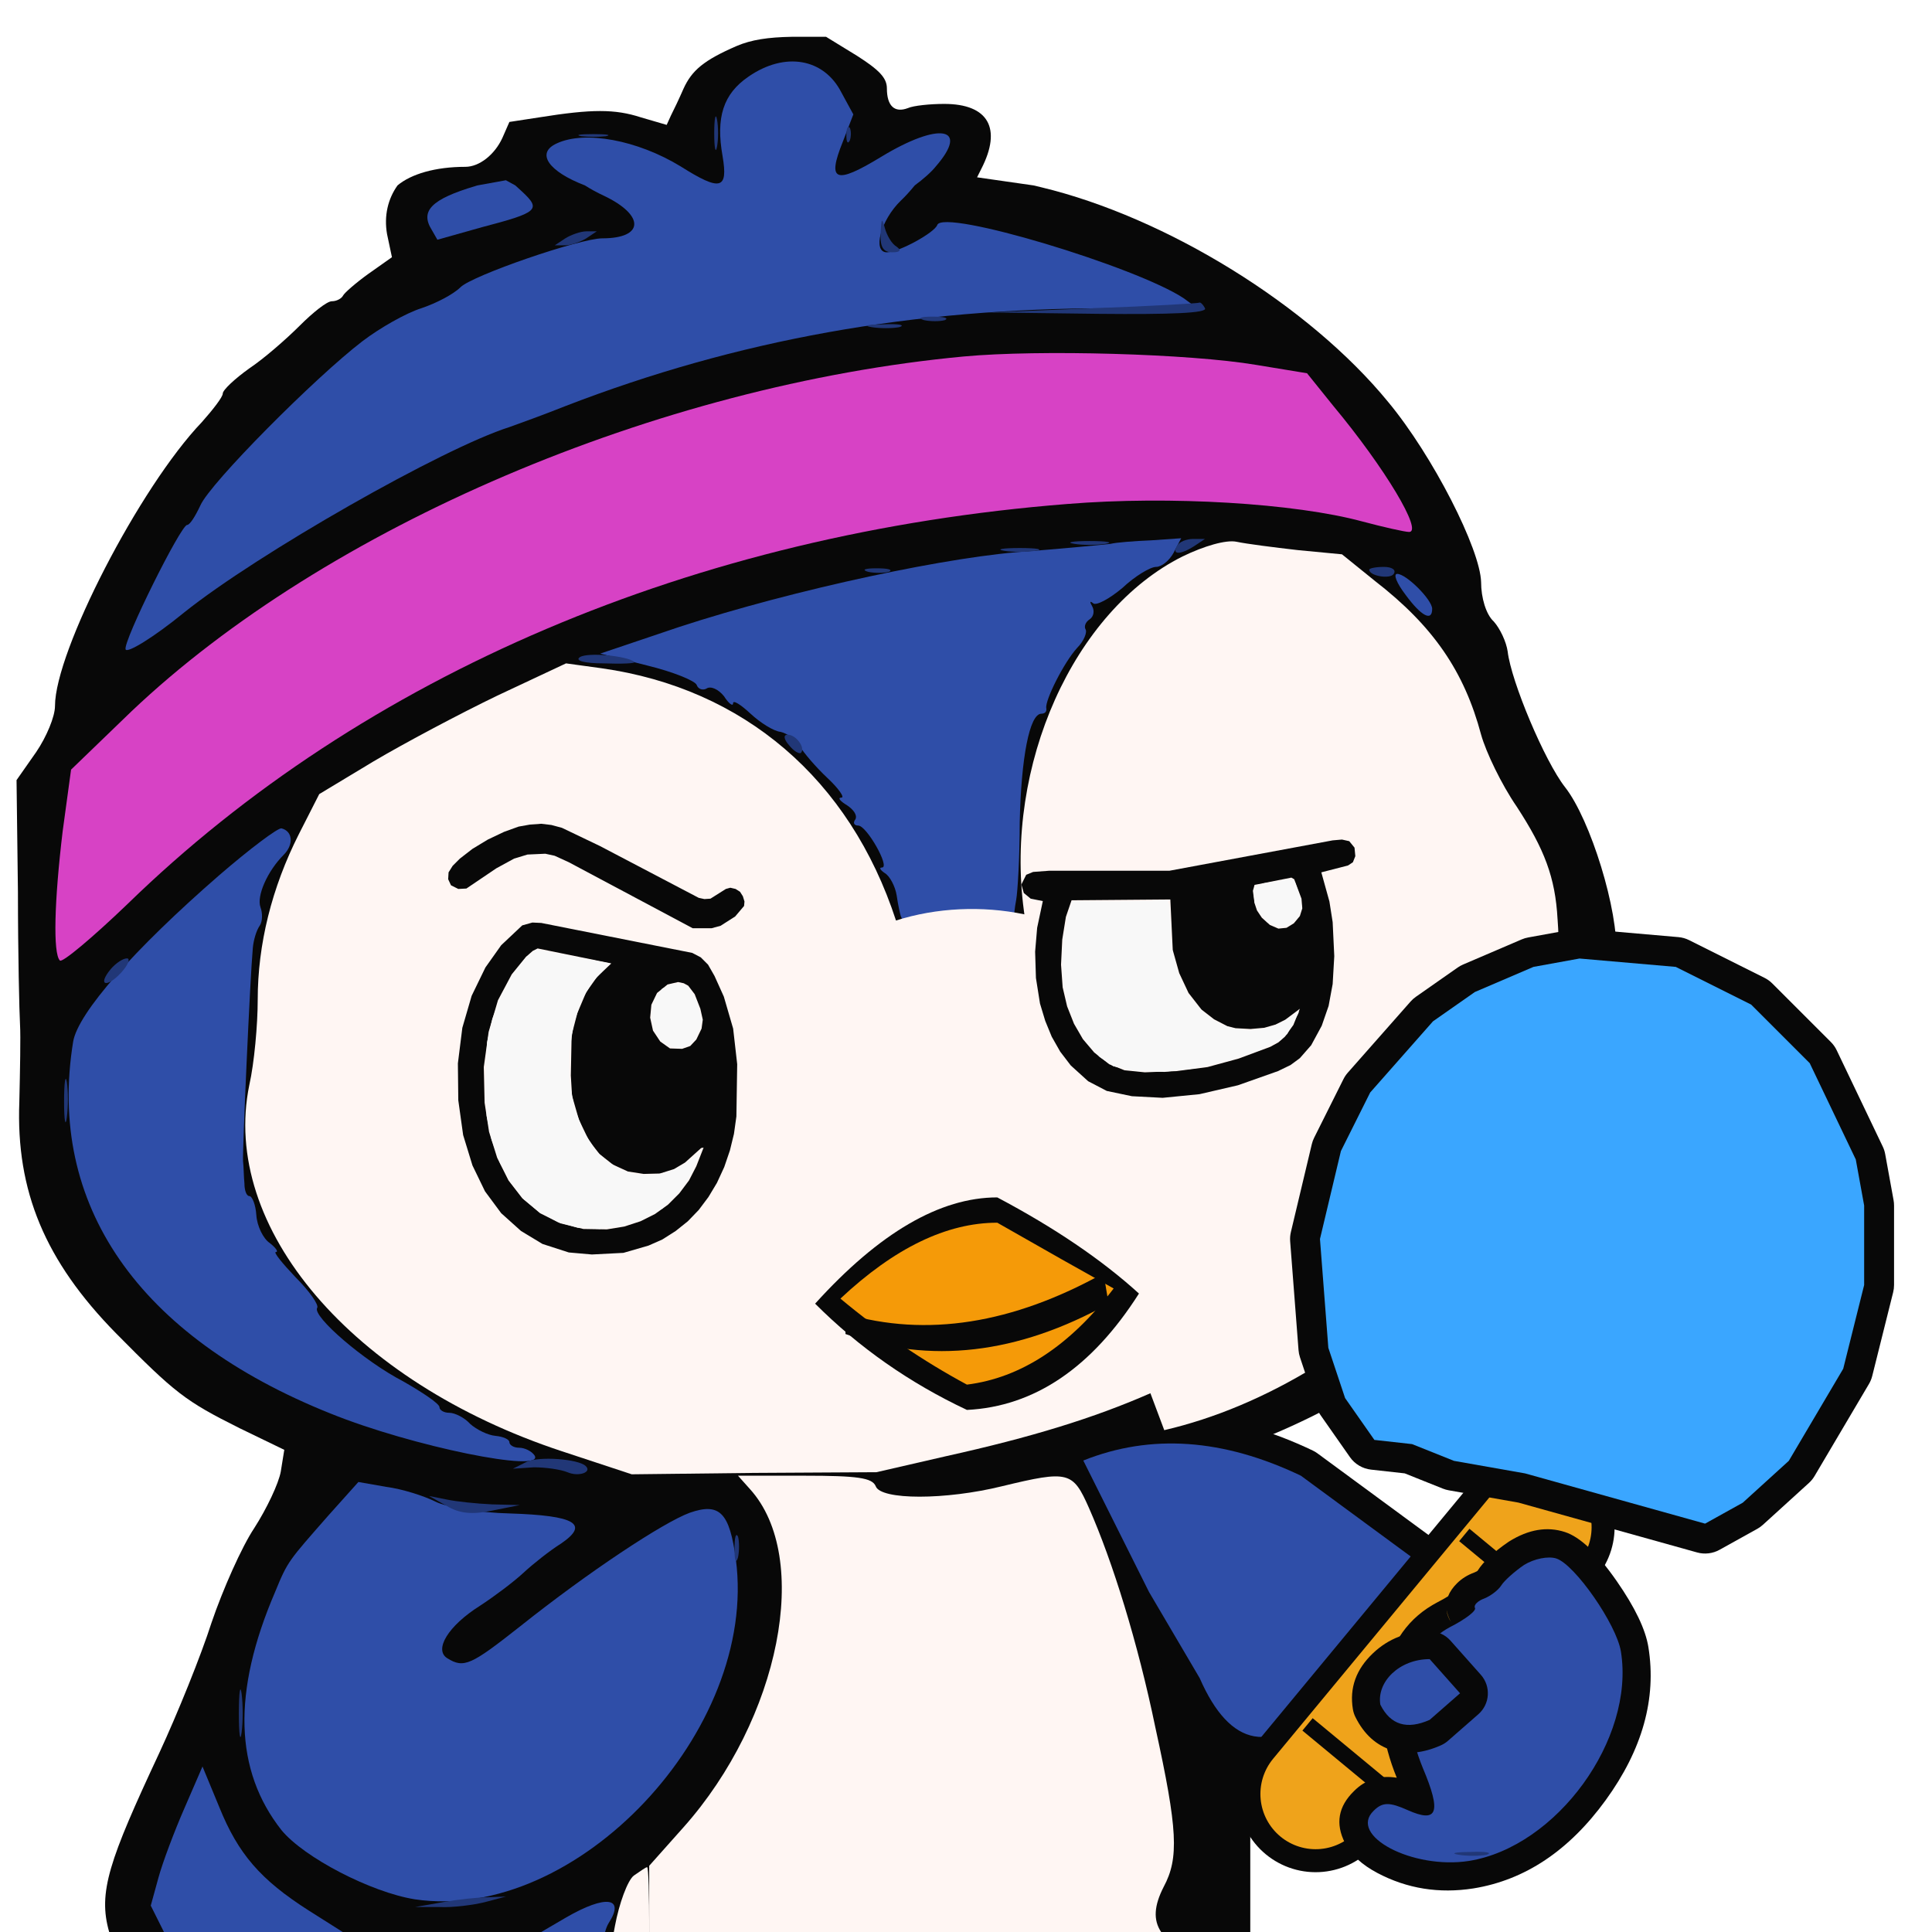
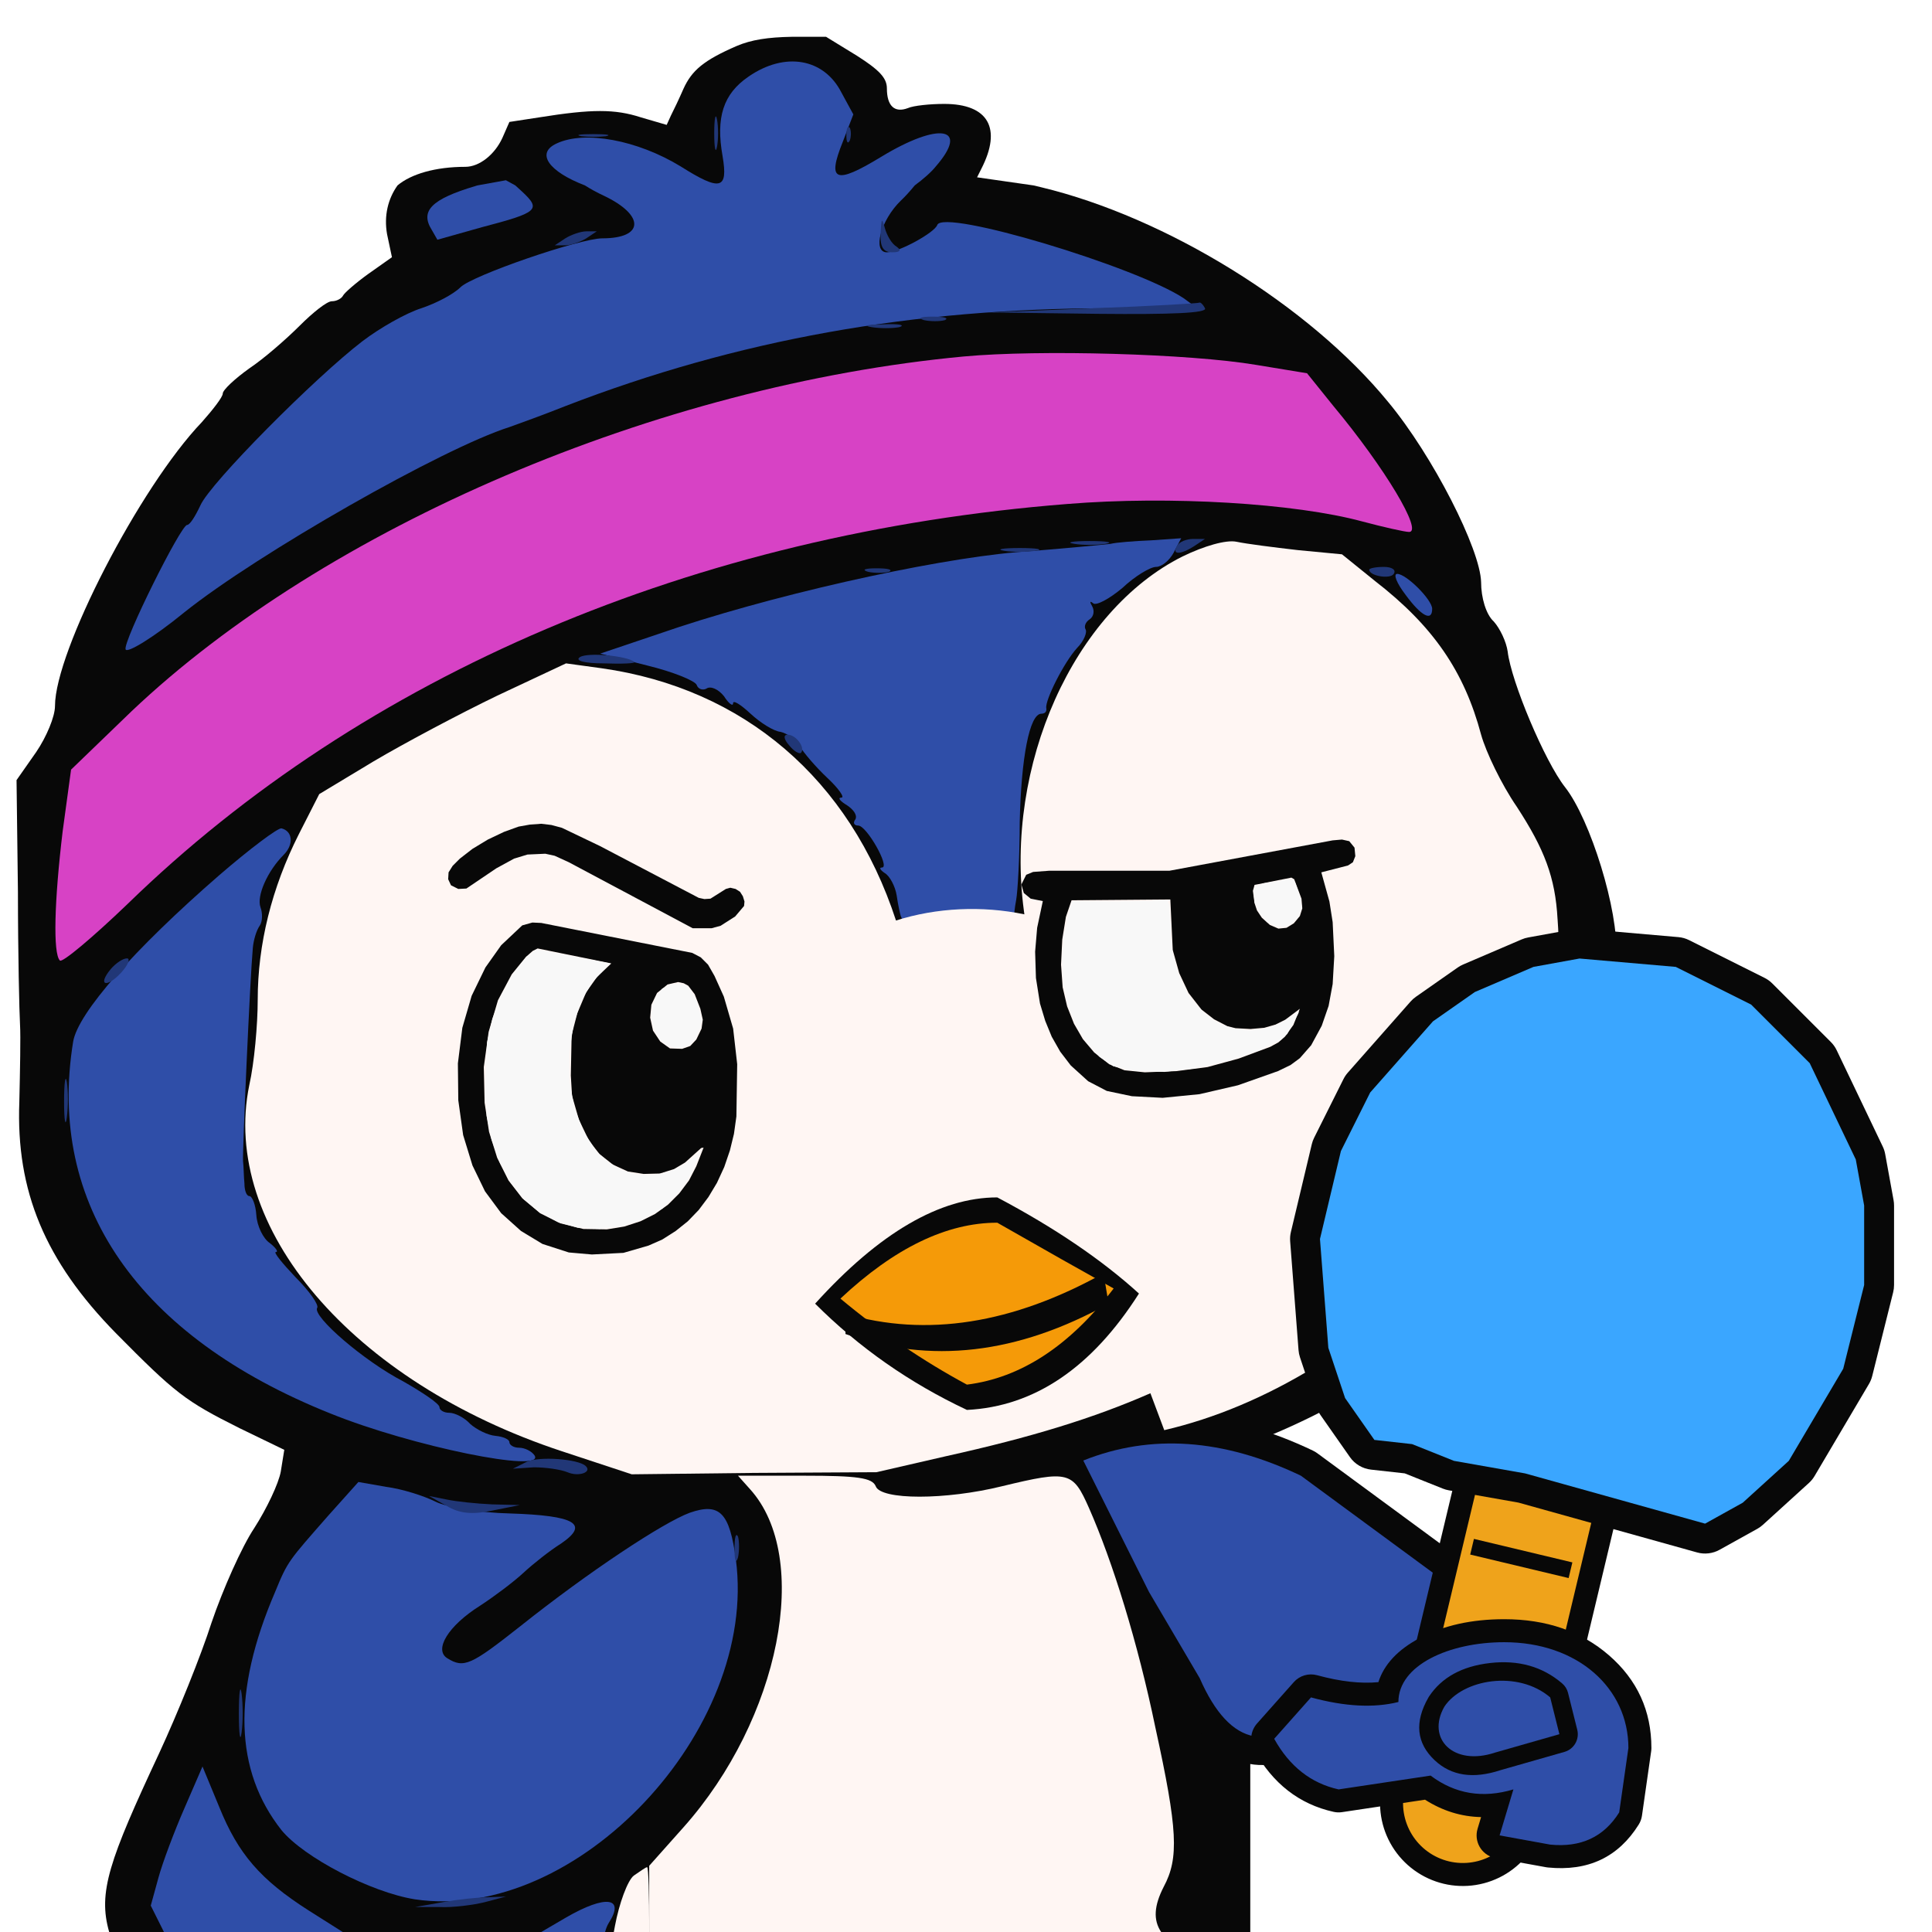
<svg xmlns="http://www.w3.org/2000/svg" viewBox="0 0 420 420" aria-hidden="true" class="sthings" data-character="pip">
  <g data-pip-part="body">
    <path fill="#080808" fill-rule="evenodd" d="M160.128 10.006C163.32 8.638 166.967 8.091 172.135 8H179.58L186.267 12.103C191.13 15.203 192.802 16.936 192.802 19.215C192.802 23.045 194.474 24.595 197.362 23.501C198.577 22.954 202.225 22.589 205.264 22.589C214.839 22.589 217.878 27.878 213.32 36.723L212.408 38.547L224.663 40.305L226.389 40.718C253.592 47.253 284.595 66.401 301.767 87.373C311.495 99.076 321.828 119.44 321.98 126.582C321.98 129.926 323.045 133.573 324.716 135.093C326.084 136.613 327.451 139.501 327.755 141.628C328.515 148.163 335.81 165.488 340.217 171.11C345.764 178.157 351.902 198.068 351.339 207.505H271.8V420.0H23.735C21.258 411.385 23.707 404.441 34.598 381.139C38.549 372.628 43.716 359.863 45.996 352.719C48.427 345.577 52.53 336.306 55.266 332.203C58.002 327.947 60.586 322.477 61.041 319.893L61.801 315.182L52.075 310.471C40.221 304.544 38.093 302.872 25.176 289.803C9.826 274.15 3.443 258.952 4.203 239.5C4.355 232.813 4.508 225.214 4.355 222.782C4.203 220.198 3.899 207.281 3.899 193.907L3.596 169.591L7.851 163.513C10.13 160.169 11.954 155.762 11.954 153.482C11.954 141.628 30.342 105.915 43.868 91.781C46.3 89.045 48.427 86.309 48.427 85.55C48.427 84.79 51.011 82.358 54.202 80.079C57.395 77.951 62.258 73.696 65.145 70.808C68.033 67.921 71.072 65.49 72.136 65.49C73.199 65.49 74.263 64.881 74.567 64.273C74.871 63.666 77.302 61.538 80.038 59.563L85.205 55.915L84.141 50.9C83.444 46.908 84.333 43.233 86.42 40.305C89.34 37.848 94.605 36.267 101.162 36.267C104.202 36.267 107.546 33.623 109.217 29.975L110.737 26.51L117.272 25.507C128.67 23.684 133.685 23.684 139.308 25.507L144.93 27.149L145.842 25.142C146.451 23.957 147.666 21.404 148.578 19.306C150.402 15.294 152.986 13.106 160.128 10.006Z" />
    <path fill="#080808" fill-rule="evenodd" d="M326.8 192.105 351.338 207.505Q350.89 221.805 349.9 238.305Q347.7 269.105 314.7 288.905Q286.1 312.005 252.0 319.705L248.7 305.405Q290.5 294.405 308.1 271.305Q331.2 246.005 326.8 219.605Z" />
    <path fill="#2f4ea8" fill-rule="evenodd" d="M162.712 16.662C170.614 11.191 179.125 12.65 182.924 20.127L185.508 24.869L183.228 30.796C179.733 39.458 181.557 40.188 191.587 34.079C204.201 26.419 210.887 27.605 203.44 36.175C202.47 37.399 200.691 38.958 198.86 40.305C197.826 41.573 196.774 42.727 195.842 43.605C191.435 47.86 189.611 54.851 192.802 54.851C195.386 54.851 203.137 50.596 203.745 48.925C204.961 45.277 247.21 58.043 257.391 64.881L260.279 67.009H241.13C198.426 67.009 160.28 73.847 122.895 88.285C118.336 90.109 112.864 92.084 110.737 92.844C96.299 97.404 56.026 120.352 40.07 133.118C33.383 138.589 27.608 142.084 27.303 141.172C26.696 139.501 39.31 114.121 40.677 114.121C41.285 114.121 42.501 112.145 43.564 109.866C45.692 105.003 68.488 82.054 78.823 74.152C82.622 71.265 88.245 68.072 91.588 67.009C94.779 65.945 98.579 63.969 100.099 62.45C102.683 59.866 126.086 51.812 130.949 51.812C140.067 51.812 140.22 46.796 131.253 42.541C129.771 41.852 128.4 41.1 127.153 40.305C119.322 37.308 116.352 33.284 121.071 31.161C127.15 28.334 138.548 30.431 147.971 36.175C156.633 41.647 158.304 41.191 157.089 33.988C155.57 25.507 157.24 20.401 162.712 16.662Z" />
    <path fill="#2f4ea8" fill-rule="evenodd" d="M112.022 40.305 113.473 41.629C117.727 45.581 116.967 46.189 104.81 49.38L95.084 52.116L93.867 49.988C91.285 45.884 93.716 43.301 103.442 40.414L103.802 40.305L109.977 39.185Z" />
    <path fill="#2f4ea8" fill-rule="evenodd" d="M241.435 118.225C242.65 117.92 246.601 117.616 250.249 117.465L256.784 117.008L255.112 120.2C254.2 121.871 252.528 123.24 251.312 123.24C250.097 123.24 246.753 125.215 244.017 127.798C241.13 130.23 238.242 131.75 237.635 131.142C236.875 130.534 236.875 130.838 237.483 131.902C237.939 132.814 237.787 134.029 236.875 134.638C235.963 135.245 235.66 136.157 235.963 136.765C236.42 137.372 235.66 139.348 234.139 140.868C231.252 144.059 227.149 152.266 227.452 153.938C227.604 154.697 227.149 155.154 226.389 155.154C223.805 155.154 221.982 164.728 221.677 178.862C221.677 186.46 221.222 193.907 220.917 195.579C220.614 197.098 220.31 199.682 220.31 201.05C220.158 202.873 218.942 203.785 216.359 203.785C214.23 203.785 210.127 204.85 207.088 206.065C201.313 208.496 197.058 207.737 198.426 204.393C198.882 203.178 198.426 202.266 197.514 202.266C196.602 202.266 195.995 201.809 195.995 201.05C196.146 200.442 196.146 199.682 195.842 199.226C195.69 198.77 195.235 196.794 194.93 194.667C194.626 192.691 193.411 190.412 192.347 189.804C191.435 189.196 190.979 188.588 191.739 188.588C193.562 188.588 188.396 179.469 186.572 179.469C185.66 179.469 185.355 178.862 185.964 178.102C186.42 177.19 185.508 175.975 184.14 175.063C182.621 174.151 182.012 173.391 182.924 173.391C183.685 173.391 182.316 171.415 179.885 169.135C177.301 166.704 174.717 163.665 173.805 162.144C173.046 160.777 171.071 159.409 169.702 159.105C168.183 158.953 165.296 157.129 163.167 155.154C161.04 153.178 159.368 152.115 159.368 152.875C159.368 153.634 158.457 153.026 157.392 151.354C156.177 149.834 154.505 149.075 153.593 149.682C152.834 150.139 151.77 149.834 151.465 148.922C151.162 148.01 146.299 146.035 140.676 144.668L130.493 142.084L143.108 137.829C166.663 129.622 201.921 121.719 220.917 120.047C230.948 119.288 240.218 118.376 241.435 118.225Z" />
    <path fill="#2f4ea8" fill-rule="evenodd" d="M305.567 129.318C303.591 126.734 302.832 124.759 303.743 124.759C305.72 124.759 311.342 130.382 311.342 132.357C311.342 135.245 308.911 133.878 305.567 129.318Z" />
    <path fill="#2f4ea8" fill-rule="evenodd" d="M47.667 190.259C54.354 184.484 60.434 179.926 61.193 180.078C63.625 180.685 63.929 183.572 61.649 185.853C58.154 189.347 55.723 194.819 56.634 197.251C57.09 198.466 57.09 200.29 56.483 201.202C55.723 202.266 55.114 204.393 54.963 206.065C54.354 212.752 52.683 250.29 52.835 252.417C52.987 253.632 52.987 255.913 53.139 257.28C53.139 258.8 53.595 260.016 54.202 260.016C54.811 260.016 55.571 261.84 55.723 264.119C55.874 266.551 57.242 269.285 58.61 270.197C59.977 271.262 60.586 272.173 59.977 272.173C59.37 272.173 61.346 274.605 64.233 277.644C67.273 280.684 69.4 283.723 68.945 284.331C67.88 286.155 79.126 295.881 87.637 300.289C91.892 302.72 95.539 305.152 95.539 305.912C95.539 306.519 96.451 307.128 97.667 307.128C98.883 307.128 101.011 308.191 102.226 309.559C103.595 310.775 106.026 311.991 107.698 312.143C109.37 312.294 110.737 312.903 110.737 313.51C110.737 314.118 111.649 314.726 112.864 314.726C114.08 314.726 115.6 315.485 116.208 316.397C118.639 320.35 89.461 314.422 71.832 307.279C30.039 290.563 10.13 261.84 15.905 226.429C16.97 220.198 29.127 206.369 47.667 190.259Z" />
    <path fill="#080808" fill-rule="evenodd" d="M233.253 311.887Q257.717 302.103 285.41 315.347Q285.925 315.593 286.384 315.931L323.784 343.431Q324.264 343.784 324.666 344.224Q325.067 344.664 325.377 345.173Q325.685 345.684 325.888 346.244Q326.091 346.804 326.181 347.393Q326.271 347.982 326.243 348.577Q326.217 349.172 326.075 349.75Q325.932 350.329 325.68 350.869Q325.427 351.409 325.074 351.889Q324.857 352.185 324.605 352.452Q306.216 371.991 283.164 381.295Q274.377 385.931 266.662 381.644Q260.033 377.961 255.407 367.569L244.585 349.173Q244.48 348.995 244.389 348.811L230.089 320.211Q229.822 319.678 229.665 319.103Q229.507 318.528 229.465 317.934Q229.423 317.339 229.497 316.748Q229.572 316.158 229.76 315.592Q229.949 315.027 230.244 314.509Q230.539 313.992 230.93 313.541Q231.32 313.091 231.791 312.726Q232.262 312.36 232.794 312.094Q233.02 311.981 233.253 311.887Z" />
    <path fill="#2f4ea8" fill-rule="evenodd" d="M235.5 317.505Q257.5 308.705 282.8 320.805L320.2 348.305Q302.6 367.005 280.6 375.805Q276.341 378.128 272.627 377.453Q265.79 376.21 260.8 364.805L249.8 346.105Z" />
    <path fill="#2f4ea8" fill-rule="evenodd" d="M71.376 329.468 77.911 322.172 83.989 323.237C87.485 323.693 92.196 325.213 94.627 326.428C97.059 327.644 104.05 328.859 110.889 329.012C125.023 329.468 128.214 331.291 121.983 335.546C119.551 337.066 115.904 339.954 113.776 341.929C111.649 343.905 107.393 347.096 104.354 349.072C97.363 353.479 94.324 358.646 97.211 360.47C100.859 362.75 102.378 361.99 113.168 353.479C128.062 341.626 144.171 330.988 149.946 328.859C156.48 326.58 158.609 328.859 159.976 339.042C164.839 376.123 125.326 418.068 90.221 412.901C80.646 411.381 66.057 403.782 61.193 397.856C51.011 384.938 50.403 367.917 59.826 346.032C62.561 339.346 62.713 339.346 71.376 329.468Z" />
    <path fill="#2f4ea8" fill-rule="evenodd" d="M40.07 393.144 44.021 384.026 47.667 392.841C51.771 403.022 56.634 408.646 67.121 415.332L74.498 420.0H35.64L32.774 414.269L34.446 408.19C35.358 404.846 37.941 398.007 40.07 393.144Z" />
    <path fill="#2f4ea8" fill-rule="evenodd" d="M123.047 416.853C131.71 411.838 135.964 412.445 132.317 418.068C131.991 418.611 131.724 419.29 131.542 420.0H117.666Z" />
    <path fill="#213777" fill-rule="evenodd" d="M155.265 28.972C155.265 25.689 155.57 24.413 155.873 25.963C156.177 27.605 156.177 30.34 155.873 31.89C155.57 33.531 155.265 32.255 155.265 28.972Z" />
    <path fill="#213777" fill-rule="evenodd" d="M183.988 29.428C183.988 27.878 184.292 27.24 184.748 27.787C185.052 28.425 185.052 29.701 184.748 30.523C184.292 31.434 183.988 30.887 183.988 29.428Z" />
    <path fill="#213777" fill-rule="evenodd" d="M126.39 29.61C124.871 29.337 126.086 29.154 128.974 29.154C131.861 29.154 133.077 29.337 131.71 29.61C130.189 29.793 127.758 29.793 126.39 29.61Z" />
    <path fill="#213777" fill-rule="evenodd" d="M191.435 50.596C191.587 47.404 191.739 47.253 192.347 49.532C192.802 51.204 193.866 53.028 194.93 53.635C195.995 54.395 195.69 54.851 194.018 54.851C192.042 54.851 191.283 53.788 191.435 50.596Z" />
    <path fill="#213777" fill-rule="evenodd" d="M122.895 51.812C124.111 51.052 126.238 50.292 127.454 50.292H129.734L127.454 51.812C126.238 52.571 124.111 53.331 122.895 53.331H120.615Z" />
    <path fill="#213777" fill-rule="evenodd" d="M237.635 67.009C250.249 66.553 260.583 65.945 260.735 65.793C260.887 65.641 261.495 66.097 261.951 67.009C262.559 68.072 254.504 68.377 238.851 68.225L214.839 67.921Z" />
    <path fill="#213777" fill-rule="evenodd" d="M200.858 69.593C199.337 69.137 200.249 68.832 202.68 68.832C205.264 68.832 206.328 69.137 205.416 69.593C204.352 69.896 202.225 69.896 200.858 69.593Z" />
    <path fill="#213777" fill-rule="evenodd" d="M189.46 71.113C187.484 70.808 188.699 70.504 192.042 70.504C195.386 70.353 196.905 70.656 195.538 71.113C194.018 71.416 191.283 71.416 189.46 71.113Z" />
    <path fill="#213777" fill-rule="evenodd" d="M233.532 118.225C231.555 117.92 233.076 117.616 236.875 117.616C240.674 117.616 242.195 117.92 240.371 118.225C238.395 118.528 235.355 118.528 233.532 118.225Z" />
    <path fill="#213777" fill-rule="evenodd" d="M255.872 118.68C256.327 117.768 257.999 117.16 259.367 117.16H261.951L259.671 118.68C256.632 120.656 254.655 120.656 255.872 118.68Z" />
    <path fill="#213777" fill-rule="evenodd" d="M218.335 119.744C216.359 119.44 217.878 119.135 221.677 119.135C225.477 119.135 226.997 119.44 225.173 119.744C223.198 120.047 220.158 120.047 218.335 119.744Z" />
    <path fill="#213777" fill-rule="evenodd" d="M188.699 124.303C187.179 123.847 188.091 123.543 190.523 123.543C193.107 123.543 194.171 123.847 193.259 124.303C192.195 124.607 190.067 124.607 188.699 124.303Z" />
    <path fill="#213777" fill-rule="evenodd" d="M297.664 123.847C297.664 123.543 299.033 123.24 300.855 123.24C302.527 123.24 303.591 123.847 302.984 124.759C302.224 125.975 297.664 125.215 297.664 123.847Z" />
    <path fill="#213777" fill-rule="evenodd" d="M126.086 142.844C127.758 141.78 136.268 142.54 137.94 143.907C138.245 144.212 135.204 144.364 131.253 144.212C126.998 144.212 124.871 143.604 126.086 142.844Z" />
    <path fill="#213777" fill-rule="evenodd" d="M171.526 161.993C170.311 160.625 170.311 159.713 171.223 159.713C173.046 159.713 175.174 162.601 174.11 163.665C173.805 163.968 172.59 163.36 171.526 161.993Z" />
    <path fill="#213777" fill-rule="evenodd" d="M24.112 210.625C25.176 209.408 26.696 208.344 27.608 208.344C28.367 208.344 27.911 209.713 26.391 211.384C23.2 214.879 21.073 214.271 24.112 210.625Z" />
    <path fill="#213777" fill-rule="evenodd" d="M13.929 239.5C13.929 235.244 14.234 233.42 14.538 235.244C14.841 237.219 14.841 240.563 14.538 242.843C14.234 245.275 13.929 243.603 13.929 239.5Z" />
    <path fill="#213777" fill-rule="evenodd" d="M114.536 317.766C117.272 316.55 125.63 317.157 127.302 318.678C128.822 320.045 125.783 321.109 123.351 320.045C121.83 319.438 118.639 318.981 116.055 318.981L111.497 319.285Z" />
    <path fill="#213777" fill-rule="evenodd" d="M97.059 327.34 93.26 325.213 97.059 325.972C99.187 326.428 103.595 326.884 106.938 327.035L113.016 327.188L106.938 328.404C102.53 329.316 99.795 329.012 97.059 327.34Z" />
    <path fill="#213777" fill-rule="evenodd" d="M159.673 336.763C159.673 334.179 159.976 333.115 160.433 334.027C160.736 335.091 160.736 337.218 160.433 338.585C159.976 340.106 159.673 339.194 159.673 336.763Z" />
    <path fill="#213777" fill-rule="evenodd" d="M51.923 372.476C51.923 367.917 52.227 365.941 52.53 368.221C52.835 370.653 52.835 374.3 52.53 376.579C52.227 379.01 51.923 377.035 51.923 372.476Z" />
    <path fill="#213777" fill-rule="evenodd" d="M96.299 413.509C99.642 412.901 104.05 412.445 106.177 412.445L109.977 412.293L105.417 413.509C102.986 414.117 98.427 414.725 95.539 414.572H90.221Z" />
    <path fill="#fff6f3" fill-rule="evenodd" d="M257.087 120.959C261.799 118.68 266.51 117.313 268.789 117.768C270.917 118.225 276.845 118.984 282.163 119.592L291.737 120.504L298.88 126.279C311.646 136.157 318.333 146.035 321.98 159.713C323.045 163.513 326.388 170.503 329.73 175.366C335.733 184.57 338.107 190.73 338.598 199.805H338.603Q341.1 232.805 318.0 271.305Q286.1 303.205 253.1 310.905L250.089 302.878C237.848 308.255 224.218 312.453 205.721 316.55L190.523 320.045L163.927 320.197L137.333 320.501L122.135 315.485C76.542 300.441 47.82 266.854 54.202 235.852C55.266 231.141 56.026 222.782 56.026 217.31C56.026 205.305 59.066 192.995 64.992 181.293L69.4 172.631L81.254 165.488C87.941 161.537 99.947 155.154 108.153 151.203L123.047 144.212L130.798 145.276C161.639 149.638 184.737 169.343 194.781 200.112C203.601 197.304 213.52 196.856 222.69 198.768L222.589 198.01C218.335 166.4 233.379 132.814 257.087 120.959Z" />
    <path fill="#fff6f3" fill-rule="evenodd" d="M137.788 407.734C139.155 406.822 140.372 405.91 140.676 405.91C140.979 405.91 141.132 411.99 141.132 419.588V420.0H133.439C133.518 419.573 133.6 419.132 133.685 418.676C134.597 413.813 136.421 408.797 137.788 407.734Z" />
    <path fill="#fff6f3" fill-rule="evenodd" d="M163.016 323.693 160.433 320.805H174.87C186.42 320.805 189.611 321.26 190.371 323.084C191.435 326.125 205.568 326.125 217.878 323.084C232.315 319.59 233.227 319.893 236.723 327.796C241.89 339.497 247.361 357.127 251.161 375.516C256.024 397.704 256.327 403.934 252.984 410.166C250.873 414.284 250.668 417.375 252.423 420.0H141.132V405.606L148.578 397.247C169.551 373.692 176.541 338.585 163.016 323.693Z" />
    <path fill="#d742c5" fill-rule="evenodd" d="M209.52 77.495C225.933 75.976 258.608 76.888 273.045 79.319L284.139 81.143L289.762 88.133C301.16 101.81 309.366 115.641 306.327 115.641C305.415 115.641 300.704 114.577 296.145 113.36C281.555 109.409 254.352 107.738 232.012 109.562C151.162 115.944 78.974 146.643 27.76 196.491C20.161 203.785 13.474 209.408 13.017 208.801C11.498 207.281 11.802 195.882 13.626 180.685L15.449 167.312L28.52 154.697C70.767 114.577 142.955 83.726 209.52 77.495Z" />
  </g>
  <g class="sthings-face" data-face="skeptical">
    <g data-pip-part="eye-0">
      <path fill="#080808" fill-rule="evenodd" d="M113.532 201.169 115.732 200.553 117.668 200.641 150.492 207.153 152.34 208.121 153.924 209.705 155.332 212.169 157.356 216.657 159.38 223.609 160.26 231.353 160.084 242.705 159.556 246.489 158.676 250.097 157.444 253.705 155.86 257.137 154.012 260.217 151.9 263.033 149.524 265.497 146.884 267.609 143.98 269.457 140.988 270.777 135.532 272.361 128.668 272.713 123.652 272.273 117.932 270.425 113.268 267.609 108.956 263.737 105.436 258.985 102.708 253.353 100.684 246.753 99.628 239.185 99.54 231.177 100.508 223.433 102.532 216.481 105.524 210.321 108.956 205.481 113.532 201.169ZM116.876 206.185 115.82 206.713 114.324 208.033 111.244 211.817 108.252 217.449 106.228 224.313 105.172 231.969 105.348 239.713 106.316 246.049 108.076 251.681 110.54 256.609 113.532 260.481 117.404 263.737 121.804 265.937 126.82 267.169 131.924 267.257 135.708 266.641 139.228 265.497 142.396 263.913 145.212 261.889 147.676 259.425 149.788 256.609 151.372 253.529 152.956 249.481 152.428 249.569 148.908 252.737 146.532 254.145 143.452 255.113 139.932 255.201 136.5 254.673 133.244 253.177 130.34 250.889 128.052 247.985 125.852 243.409 124.356 238.217 124.092 233.817 124.268 225.017 125.5 220.265 127.436 215.689 129.812 212.345 132.892 209.441 116.876 206.185ZM112.74 179.697 115.204 179.257 117.668 179.081 119.868 179.345 122.156 179.961 130.428 183.921 151.9 195.185 153.132 195.449 154.452 195.361 157.796 193.249 158.764 192.985 159.908 193.249 160.876 193.865 161.492 194.833 161.844 195.977 161.756 196.945 159.82 199.233 156.652 201.257 154.716 201.785H150.58L123.652 187.441L120.572 186.033L118.548 185.593L114.676 185.769L111.772 186.649L107.9 188.761L101.388 193.161L99.628 193.249L98.044 192.457L97.428 191.137L97.516 189.641L98.396 188.233L99.98 186.649L102.708 184.537L106.052 182.513L109.572 180.841L112.74 179.697ZM149.612 214.281 148.644 213.753 147.412 213.489 145.124 214.017 142.836 215.865 141.604 218.417 141.34 221.233 141.956 224.049 143.54 226.425 145.652 227.921 148.292 228.009 150.052 227.393 151.372 225.985 152.516 223.609 152.78 221.673 152.252 219.297 151.02 216.129 149.612 214.281Z" />
      <path fill="#f8f8f8" fill-rule="evenodd" d="M114.5 207.945 116.7 206.361 132.628 209.441 128.844 213.401 126.38 217.537 124.708 222.641 123.74 228.977 123.828 235.225 124.884 240.857 126.908 246.049 129.724 250.361 132.188 252.561 134.916 254.233 137.82 255.201 140.9 255.465 143.892 255.113 146.62 254.233 148.908 252.913 152.34 250.273 150.228 255.289 147.5 259.425 144.068 262.681 139.756 265.145 135.356 266.553 130.34 267.169 125.588 266.905 121.276 265.673 117.316 263.561 113.884 260.745 110.98 257.049 108.692 252.825 106.844 247.721 105.788 242.617 105.524 234.433 105.876 226.601 107.02 221.497 109.044 216.129 111.684 211.465 114.5 207.945ZM143.98 214.897 146.268 213.841 148.644 214.017 150.14 215.161 151.548 217.801 152.428 220.881 152.34 223.257 151.196 225.897 150.14 227.041 149.084 227.569 146.972 227.833 145.036 227.393 143.276 225.897 142.132 223.873 141.604 221.409 141.78 218.945 142.572 216.657 143.98 214.897Z" />
    </g>
    <g data-pip-part="eye-1">
      <path fill="#080808" fill-rule="evenodd" d="M289.708 182.689 291.732 182.513 293.316 182.865 294.46 184.273 294.636 186.121 294.108 187.441 293.052 188.145 287.244 189.641 289.004 195.977 289.708 200.465 290.06 207.857 289.708 213.929 288.828 218.681 287.332 222.993 285.044 227.217 282.58 230.033 280.556 231.529 277.828 232.849 269.116 235.929 260.756 237.865 252.748 238.657 246.06 238.305 240.604 237.161 236.556 235.049 232.772 231.617 230.484 228.625 228.636 225.369 227.228 221.937 226.084 218.153 225.204 212.609 225.028 206.889 225.468 201.697 226.7 195.889 224.06 195.361 222.564 194.129 222.036 192.281 223.092 190.169 224.588 189.553 228.108 189.289H254.244L289.708 182.689ZM254.42 195.537 232.948 195.713 231.716 199.321 230.924 204.249 230.66 209.705 231.012 214.633 231.98 218.769 233.476 222.553 235.412 225.897 237.876 228.801 241.132 231.353 244.476 232.673 248.876 233.113 255.74 232.849 262.516 231.969 269.292 230.121 276.156 227.569 277.916 226.601 279.324 225.369 281.172 222.817 282.58 219.297 279.412 221.673 277.3 222.729 274.836 223.433 271.844 223.697 268.588 223.521 266.828 223.081 263.924 221.585 261.196 219.473 258.38 215.865 256.356 211.553 254.948 206.537 254.42 195.537ZM281.348 191.137 280.732 190.785 272.724 192.369 272.372 193.689 272.724 196.329 273.252 197.913 274.308 199.497 276.068 201.081 277.916 201.873 279.676 201.697 281.26 200.729 282.58 199.145 283.108 197.473 282.932 195.361 281.348 191.137Z" />
      <path fill="#f8f8f8" fill-rule="evenodd" d="M232.948 196.065 253.892 195.801 254.244 196.945 254.596 205.393 255.828 210.761 258.204 216.129 259.876 218.241 262.076 220.441 264.364 222.113 266.476 223.081 269.116 223.785 271.756 223.961 274.132 223.785 276.508 223.169 279.06 222.025 282.404 219.825 282.228 220.353 279.852 224.753 278.444 226.073 273.78 228.361 267.356 230.561 259.964 232.233 253.1 233.025 246.852 232.849 242.012 231.793 239.02 229.769 236.204 226.689 233.828 222.817 232.068 218.417 231.188 214.017 230.836 208.825 231.276 203.193 232.948 196.065ZM274.748 192.017 280.028 191.137 280.996 191.225 281.524 191.753 282.668 195.009 283.02 197.297 282.316 199.321 280.732 200.905 279.236 201.521 277.212 201.345 275.452 200.465 273.956 198.793 272.724 196.153 272.46 193.425 272.988 192.633 274.748 192.017Z" />
    </g>
    <g data-pip-part="beak">
      <path fill="#080808" fill-rule="evenodd" d="M177.2 283.405Q198.1 260.305 216.8 260.305Q235.5 270.205 247.6 281.205Q232.2 305.405 210.2 306.505Q191.5 297.705 177.2 283.405Z" />
      <path fill="#f59a08" fill-rule="evenodd" d="M182.7 282.305Q200.3 265.805 216.8 265.805Q232.2 274.605 242.1 280.105Q227.8 298.805 210.2 301.005Q195.9 293.305 182.7 282.305Z" />
      <path fill="#080808" fill-rule="evenodd" d="M183.8 285.605Q210.2 293.305 239.9 276.805L241.0 283.405Q211.3 299.905 183.8 290.005V285.605Z" />
    </g>
  </g>
  <g data-pip-part="racket">
-     <path fill="#080808" fill-rule="evenodd" d="M347.097 342.839 299.096 400.839Q298.564 401.482 297.971 402.07Q297.378 402.658 296.73 403.186Q296.083 403.712 295.386 404.174Q294.69 404.635 293.952 405.025Q293.214 405.416 292.44 405.733Q291.668 406.049 290.867 406.288Q290.068 406.527 289.248 406.686Q288.429 406.846 287.596 406.925Q286.766 407.003 285.931 407Q285.095 406.997 284.264 406.911Q283.434 406.826 282.615 406.66Q281.797 406.493 280.998 406.247Q280.201 406.002 279.43 405.679Q278.66 405.357 277.925 404.959Q277.19 404.563 276.497 404.096Q275.805 403.63 275.162 403.097Q274.518 402.565 273.93 401.972Q273.342 401.379 272.814 400.731Q272.287 400.083 271.826 399.387Q271.366 398.689 270.974 397.952Q270.583 397.214 270.268 396.441Q269.951 395.669 269.712 394.868Q269.472 394.067 269.313 393.248Q269.153 392.428 269.075 391.597Q268.997 390.765 269.001 389.93Q269.004 389.095 269.089 388.265Q269.174 387.433 269.34 386.615Q269.507 385.796 269.753 384.999Q269.998 384.2 270.32 383.43Q270.644 382.659 271.04 381.925Q271.437 381.19 271.903 380.498Q272.371 379.805 272.903 379.161L320.903 321.161Q321.436 320.518 322.029 319.929Q322.622 319.342 323.269 318.815Q323.917 318.287 324.613 317.826Q325.309 317.365 326.048 316.975Q326.786 316.584 327.559 316.268Q328.332 315.951 329.132 315.712Q329.932 315.472 330.752 315.313Q331.572 315.153 332.403 315.075Q333.235 314.997 334.07 315Q334.905 315.004 335.735 315.088Q336.567 315.174 337.385 315.34Q338.204 315.506 339.001 315.753Q339.8 315.998 340.57 316.321Q341.341 316.644 342.076 317.041Q342.81 317.437 343.502 317.904Q344.195 318.371 344.839 318.903Q345.482 319.436 346.07 320.028Q346.658 320.621 347.185 321.269Q347.712 321.917 348.174 322.613Q348.635 323.31 349.025 324.048Q349.416 324.786 349.733 325.559Q350.049 326.331 350.288 327.132Q350.527 327.932 350.686 328.753Q350.846 329.572 350.925 330.404Q351.003 331.235 351.0 332.07Q350.997 332.905 350.911 333.736Q350.826 334.567 350.659 335.386Q350.493 336.204 350.248 337.003Q350.002 337.8 349.679 338.57Q349.357 339.341 348.96 340.076Q348.564 340.81 348.096 341.503Q347.63 342.196 347.097 342.839Z" />
-     <path fill="#efa31b" fill-rule="evenodd" d="M343.245 339.651 295.244 397.651Q294.869 398.105 294.45 398.52Q294.032 398.935 293.575 399.308Q293.117 399.679 292.625 400.005Q292.135 400.331 291.613 400.607Q291.092 400.882 290.546 401.105Q290.001 401.328 289.436 401.498Q288.871 401.666 288.292 401.779Q287.714 401.892 287.127 401.947Q286.54 402.003 285.95 402Q285.361 401.997 284.775 401.938Q284.188 401.877 283.611 401.76Q283.033 401.642 282.469 401.469Q281.906 401.295 281.362 401.068Q280.819 400.84 280.3 400.559Q279.781 400.28 279.292 399.95Q278.804 399.621 278.349 399.245Q277.895 398.869 277.48 398.451Q277.065 398.032 276.693 397.574Q276.321 397.118 275.995 396.626Q275.67 396.134 275.394 395.613Q275.118 395.092 274.894 394.547Q274.671 394.001 274.503 393.436Q274.333 392.872 274.221 392.293Q274.109 391.714 274.053 391.127Q273.998 390.541 274.0 389.951Q274.002 389.361 274.063 388.775Q274.123 388.188 274.24 387.61Q274.358 387.033 274.531 386.47Q274.705 385.906 274.933 385.362Q275.16 384.818 275.44 384.299Q275.72 383.781 276.05 383.293Q276.379 382.803 276.755 382.349L324.755 324.349Q325.131 323.895 325.549 323.48Q325.968 323.064 326.426 322.693Q326.883 322.321 327.374 321.995Q327.866 321.67 328.387 321.394Q328.908 321.119 329.453 320.894Q329.999 320.671 330.564 320.503Q331.129 320.333 331.707 320.221Q332.286 320.109 332.873 320.053Q333.459 319.998 334.049 320Q334.639 320.002 335.225 320.063Q335.812 320.123 336.39 320.241Q336.967 320.357 337.531 320.531Q338.094 320.705 338.638 320.933Q339.182 321.16 339.7 321.441Q340.219 321.72 340.707 322.05Q341.197 322.379 341.651 322.755Q342.105 323.132 342.52 323.549Q342.935 323.969 343.308 324.425Q343.68 324.883 344.005 325.374Q344.331 325.866 344.606 326.386Q344.882 326.908 345.105 327.453Q345.328 327.999 345.498 328.563Q345.666 329.129 345.779 329.707Q345.892 330.286 345.947 330.873Q346.003 331.46 345.999 332.049Q345.997 332.639 345.937 333.225Q345.877 333.811 345.76 334.389Q345.642 334.968 345.469 335.531Q345.295 336.094 345.068 336.637Q344.84 337.182 344.559 337.7Q344.28 338.219 343.95 338.708Q343.62 339.197 343.245 339.651Z" />
-     <path fill="#080808" fill-rule="evenodd" d="M336.39 346.365 319.441 332.339 317.21 335.035 334.159 349.062 336.39 346.365Z" />
-     <path fill="#080808" fill-rule="evenodd" d="M302.31 387.545 285.362 373.518 283.13 376.215 300.079 390.241 302.31 387.545Z" />
+     <path fill="#080808" fill-rule="evenodd" d="M353.666 320.181 335.516 396.181Q335.312 397.042 335.023 397.878Q334.734 398.713 334.365 399.517Q333.996 400.32 333.55 401.083Q333.103 401.846 332.584 402.563Q332.066 403.279 331.478 403.941Q330.892 404.602 330.244 405.203Q329.595 405.804 328.89 406.339Q328.186 406.873 327.433 407.337Q326.679 407.799 325.884 408.186Q325.088 408.573 324.259 408.88Q323.431 409.187 322.575 409.411Q321.719 409.636 320.846 409.775Q319.973 409.915 319.09 409.968Q318.208 410.021 317.324 409.986Q316.441 409.953 315.565 409.834Q314.688 409.714 313.829 409.508Q312.969 409.302 312.133 409.014Q311.297 408.725 310.492 408.355Q309.69 407.987 308.926 407.54Q308.163 407.093 307.447 406.575Q306.73 406.056 306.068 405.47Q305.407 404.882 304.807 404.235Q304.205 403.586 303.67 402.882Q303.136 402.176 302.673 401.424Q302.211 400.671 301.823 399.874Q301.436 399.08 301.129 398.251Q300.822 397.421 300.598 396.566Q300.374 395.711 300.234 394.837Q300.095 393.964 300.041 393.082Q299.989 392.198 300.023 391.315Q300.056 390.432 300.176 389.555Q300.297 388.679 300.501 387.819L318.651 311.819Q318.856 310.959 319.145 310.123Q319.433 309.287 319.803 308.484Q320.173 307.68 320.618 306.916Q321.065 306.153 321.584 305.437Q322.102 304.721 322.689 304.06Q323.276 303.399 323.924 302.797Q324.573 302.196 325.278 301.662Q325.982 301.127 326.735 300.664Q327.489 300.201 328.284 299.814Q329.078 299.428 329.908 299.12Q330.737 298.813 331.593 298.588Q332.447 298.364 333.321 298.225Q334.194 298.086 335.077 298.033Q335.96 297.979 336.843 298.013Q337.727 298.047 338.603 298.167Q339.48 298.287 340.339 298.493Q341.199 298.697 342.035 298.987Q342.871 299.275 343.675 299.644Q344.478 300.014 345.242 300.459Q346.005 300.906 346.721 301.425Q347.437 301.943 348.098 302.531Q348.76 303.117 349.361 303.766Q349.963 304.414 350.497 305.119Q351.032 305.823 351.495 306.577Q351.957 307.33 352.344 308.125Q352.731 308.921 353.038 309.75Q353.345 310.578 353.57 311.434Q353.794 312.29 353.934 313.162Q354.072 314.036 354.126 314.919Q354.179 315.801 354.145 316.686Q354.112 317.569 353.992 318.444Q353.871 319.321 353.666 320.181Z" />
+     <path fill="#efa31b" fill-rule="evenodd" d="M348.803 319.02 330.653 395.02Q330.505 395.641 330.297 396.244Q330.088 396.848 329.822 397.429Q329.554 398.009 329.233 398.56Q328.911 399.112 328.536 399.629Q328.161 400.146 327.737 400.623Q327.314 401.102 326.845 401.535Q326.376 401.97 325.868 402.356Q325.359 402.742 324.815 403.076Q324.271 403.411 323.697 403.69Q323.123 403.969 322.523 404.191Q321.925 404.413 321.307 404.574Q320.69 404.737 320.058 404.837Q319.428 404.939 318.79 404.977Q318.153 405.014 317.515 404.99Q316.876 404.966 316.243 404.879Q315.611 404.793 314.989 404.645Q314.369 404.496 313.765 404.287Q313.161 404.079 312.581 403.812Q312.001 403.546 311.45 403.224Q310.897 402.901 310.38 402.526Q309.863 402.151 309.386 401.728Q308.907 401.304 308.474 400.836Q308.04 400.367 307.653 399.859Q307.267 399.349 306.933 398.806Q306.599 398.262 306.319 397.687Q306.04 397.113 305.819 396.515Q305.596 395.915 305.435 395.297Q305.272 394.68 305.172 394.05Q305.071 393.418 305.033 392.781Q304.995 392.143 305.019 391.505Q305.043 390.867 305.13 390.235Q305.217 389.601 305.364 388.981L323.514 312.981Q323.663 312.359 323.871 311.755Q324.08 311.151 324.346 310.572Q324.613 309.991 324.935 309.44Q325.257 308.889 325.632 308.372Q326.007 307.855 326.43 307.376Q326.854 306.899 327.323 306.464Q327.791 306.03 328.299 305.644Q328.809 305.259 329.353 304.924Q329.897 304.59 330.471 304.311Q331.045 304.031 331.644 303.809Q332.243 303.587 332.861 303.425Q333.479 303.263 334.109 303.162Q334.74 303.062 335.378 303.023Q336.015 302.985 336.653 303.009Q337.292 303.033 337.924 303.12Q338.557 303.207 339.178 303.356Q339.799 303.504 340.403 303.712Q341.007 303.921 341.587 304.187Q342.167 304.455 342.718 304.777Q343.27 305.099 343.787 305.473Q344.304 305.848 344.782 306.272Q345.26 306.695 345.694 307.164Q346.128 307.633 346.514 308.142Q346.9 308.65 347.235 309.195Q347.569 309.738 347.849 310.312Q348.128 310.887 348.349 311.486Q348.571 312.084 348.733 312.702Q348.896 313.321 348.996 313.951Q349.097 314.581 349.135 315.219Q349.173 315.856 349.149 316.495Q349.125 317.133 349.038 317.766Q348.952 318.398 348.803 319.02Z" />
+     <path fill="#080808" fill-rule="evenodd" d="M341.819 339.652 320.421 334.543 319.608 337.947 341.007 343.057 341.819 339.652Z" />
+     <path fill="#080808" fill-rule="evenodd" d="M329.84 389.812 308.442 384.703 307.629 388.107 329.027 393.217 329.84 389.812Z" />
    <g data-pip-part="flipper">
-       <path fill="#080808" fill-rule="evenodd" d="M327.902 335.213Q328.019 335.133 328.139 335.059Q334.417 331.171 340.199 333.05Q345.173 334.666 351.477 343.742Q357.406 352.277 358.345 358.062Q361.051 374.825 349.064 391.335Q337.098 407.815 320.298 410.527Q309.115 412.273 299.468 407.189Q294.339 404.486 292.381 400.635Q289.199 394.373 294.364 389.348Q298.123 385.583 303.641 386.463Q298.894 374.797 300.888 364.581Q303.106 353.222 312.531 348.294Q313.864 347.615 314.807 347.005Q315.382 345.532 316.787 344.149Q318.321 342.64 320.539 341.834Q321.158 341.568 321.231 341.452Q323.056 338.535 327.902 335.213ZM314.486 350.038Q314.616 351.481 315.68 352.992Q315.434 352.641 315.238 352.258Q314.661 351.125 314.486 350.038Z" />
-       <path fill="#2f4ea8" fill-rule="evenodd" d="M331.323 340.202C329.267 341.612 327.023 343.599 326.359 344.662C325.694 345.724 324.021 346.939 322.728 347.477C321.29 347.968 320.335 348.936 320.629 349.512C321.066 350.133 318.533 352.026 315.277 353.685C306.23 358.415 303.778 370.881 309.311 384.344C313.372 393.974 312.575 396.43 306.016 393.501C302.109 391.752 300.523 391.717 298.616 393.653C293.033 399.03 307.076 406.469 319.364 404.549C338.42 401.472 355.448 378.083 352.372 359.027C351.415 353.122 342.376 340.119 338.329 338.803C336.594 338.24 333.523 338.841 331.323 340.202Z" />
-       <path fill="#213777" fill-rule="evenodd" d="M306.928 370.232 307.08 366.433 308.296 370.232C308.904 372.36 309.512 375.096 309.664 376.312L309.816 378.591L308.296 376.312C307.536 375.096 306.928 372.36 306.928 370.232Z" />
-       <path fill="#213777" fill-rule="evenodd" d="M317.11 403.21C315.134 402.907 316.351 402.603 319.694 402.603C323.038 402.451 324.557 402.755 323.19 403.21C321.67 403.515 318.934 403.515 317.11 403.21Z" />
-       <path fill="#080808" fill-rule="evenodd" d="M310.8 354.63Q312.096 354.63 313.279 355.161Q314.461 355.692 315.322 356.661L321.922 364.086Q321.938 364.103 321.953 364.121Q322.345 364.57 322.643 365.086Q322.94 365.603 323.132 366.167Q323.322 366.731 323.399 367.322Q323.476 367.913 323.436 368.508Q323.397 369.102 323.243 369.677Q323.087 370.252 322.824 370.787Q322.558 371.321 322.195 371.793Q321.832 372.265 321.384 372.658L314.784 378.433Q314.094 379.037 313.257 379.409Q307.474 381.979 302.628 380.488Q297.472 378.902 294.664 373.286Q294.257 372.472 294.107 371.574Q292.95 364.632 298.493 359.382Q303.508 354.63 310.8 354.63Z" />
-       <path fill="#2f4ea8" fill-rule="evenodd" d="M310.8 360.68C304.201 360.68 299.25 365.63 300.076 370.58Q303.375 377.18 310.8 373.88L317.4 368.105L310.8 360.68Z" />
+       <path fill="#080808" fill-rule="evenodd" d="M309.786 391.238 291.742 393.945Q290.822 394.083 289.916 393.881Q278.721 391.393 272.629 380.428Q272.252 379.749 272.098 378.986Q271.945 378.225 272.03 377.452Q272.116 376.68 272.431 375.969Q272.746 375.259 273.263 374.679L281.263 365.678Q281.727 365.156 282.316 364.781Q282.906 364.407 283.576 364.208Q284.245 364.009 284.943 364.001Q285.641 363.992 286.316 364.176Q293.892 366.243 299.65 365.683Q301.504 359.869 308.661 356.081Q316.369 352 327 352Q340.739 352 349.778 359.85Q359 367.858 359 380Q359 380.356 358.95 380.707L356.95 394.707Q356.8 395.754 356.24 396.65Q349.593 407.285 336.502 405.975Q336.303 405.955 336.106 405.92L325.106 403.919Q324.621 403.831 324.163 403.65Q323.705 403.469 323.291 403.203Q322.877 402.935 322.523 402.593Q322.169 402.251 321.888 401.846Q321.609 401.442 321.413 400.99Q321.216 400.537 321.113 400.056Q321.008 399.575 321.001 399.082Q320.993 398.59 321.081 398.105Q321.131 397.83 321.211 397.563L321.974 395.019Q315.505 394.885 309.786 391.238Z" />
+       <path fill="#2f4ea8" fill-rule="evenodd" d="M304 370C304 362 315 357.001 327 357.001C343 357.001 354 367 354 380L352 394Q347 402 337 401.001L326 399L329.0 389Q319 392 311 386L291 389Q282 387 277 378L285.0 369Q296.0 372 304 370Z" />
+       <path fill="#080808" fill-rule="evenodd" d="M339.603 365.963Q340.571 366.793 340.881 368.03L342.881 376.029Q342.974 376.403 342.994 376.788Q343.015 377.174 342.961 377.556Q342.907 377.938 342.782 378.302Q342.657 378.667 342.464 379.001Q342.272 379.335 342.018 379.625Q341.764 379.916 341.461 380.153Q341.157 380.391 340.813 380.566Q340.47 380.741 340.099 380.846L326.178 384.823Q317.292 387.752 311.884 382.662Q305.931 377.06 310.527 369.016Q310.596 368.896 310.672 368.781Q314.814 362.567 323.921 361.526Q333.191 360.467 339.603 365.963Z" />
+       <path fill="#2f4ea8" fill-rule="evenodd" d="M337 369C330 363 318.0 365 314 371C310 378 316 384 325 381L339 377L337 369Z" />
    </g>
    <g data-pip-part="blade">
      <path fill="#080808" fill-rule="evenodd" d="M332.198 203.8 342.208 201.98Q343.065 201.824 343.934 201.899L364.863 203.72Q366.099 203.827 367.207 204.381L383.586 212.572Q384.53 213.042 385.276 213.789L398.016 226.528Q398.804 227.316 399.283 228.32L409.293 249.25Q409.67 250.035 409.825 250.892L411.645 260.902Q411.75 261.479 411.75 262.065V279.355Q411.75 280.156 411.556 280.931L407.005 299.132Q406.777 300.048 406.296 300.862L394.467 320.882Q393.967 321.726 393.242 322.385L383.232 331.485Q382.676 331.991 382.017 332.357L373.827 336.907Q372.705 337.529 371.431 337.68Q370.159 337.831 368.922 337.485L330.098 326.652L314.941 323.976Q314.28 323.86 313.656 323.61L305.375 320.298L298.062 319.485Q296.669 319.33 295.464 318.616Q294.259 317.901 293.455 316.753L287.084 307.652Q286.542 306.878 286.243 305.98L282.603 295.061Q282.35 294.302 282.29 293.503L280.469 269.843Q280.391 268.829 280.626 267.84L285.177 248.73Q285.351 247.999 285.686 247.328L292.057 234.588Q292.435 233.83 292.996 233.194L306.646 217.724Q307.158 217.144 307.792 216.7L316.892 210.33Q317.442 209.945 318.059 209.681L330.8 204.22Q331.475 203.931 332.198 203.8Z" />
      <path fill="#3aa6ff" fill-rule="evenodd" d="M333.36 210.195 343.37 208.375 364.3 210.195 380.68 218.385 393.42 231.125 403.43 252.055 405.25 262.065V279.355L400.7 297.555L388.87 317.575L378.86 326.675L370.67 331.225L331.54 320.305L316.069 317.575L306.97 313.936L298.78 313.025L292.41 303.926L288.77 293.005L286.95 269.345L291.5 250.235L297.87 237.495L311.52 222.025L320.62 215.655L333.36 210.195Z" />
    </g>
  </g>
</svg>
